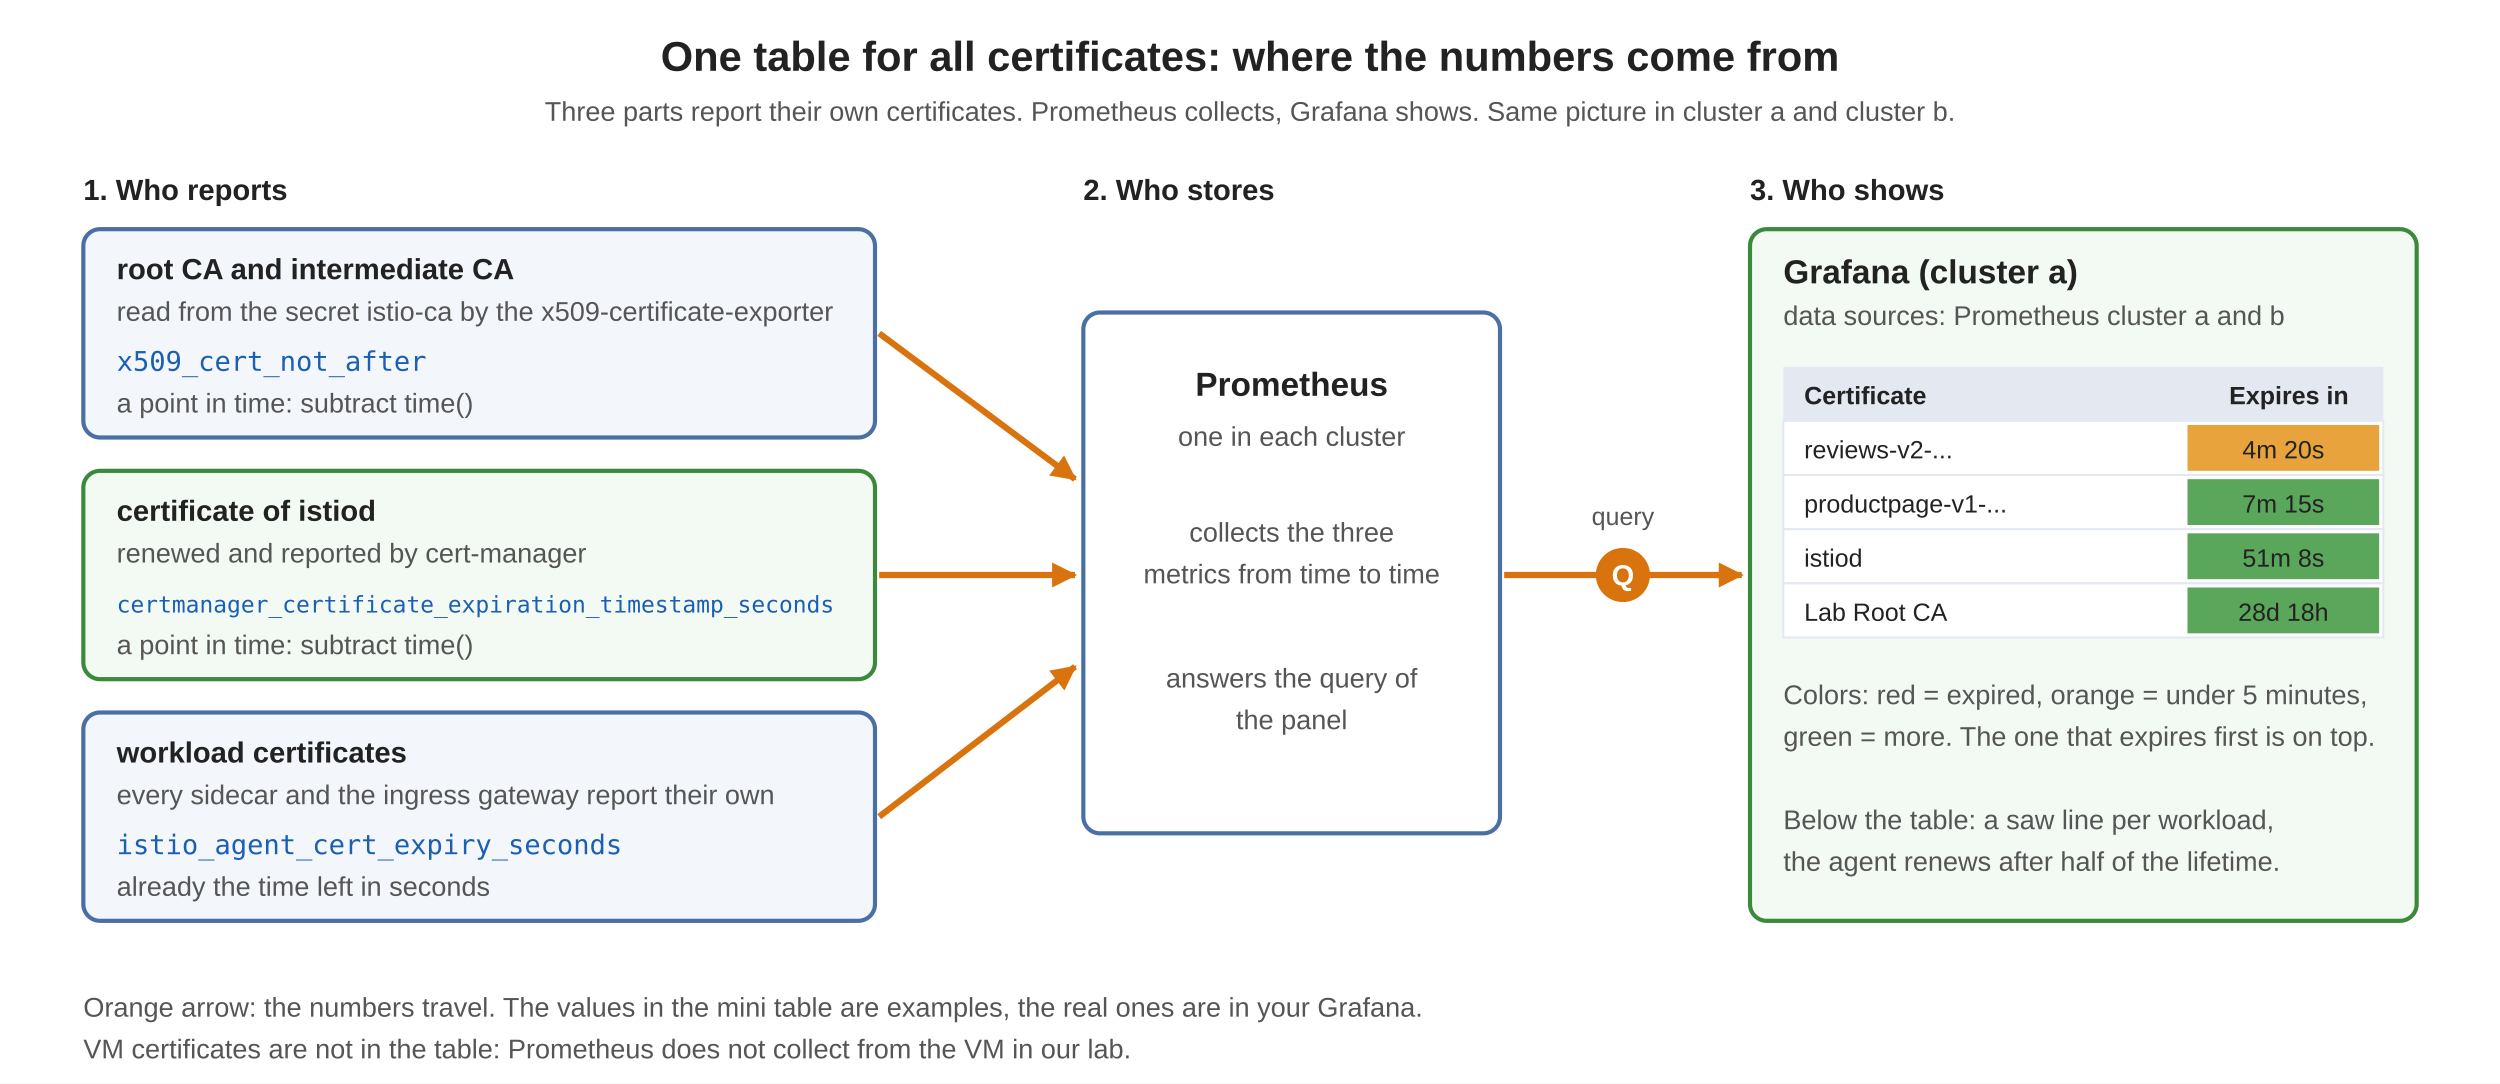
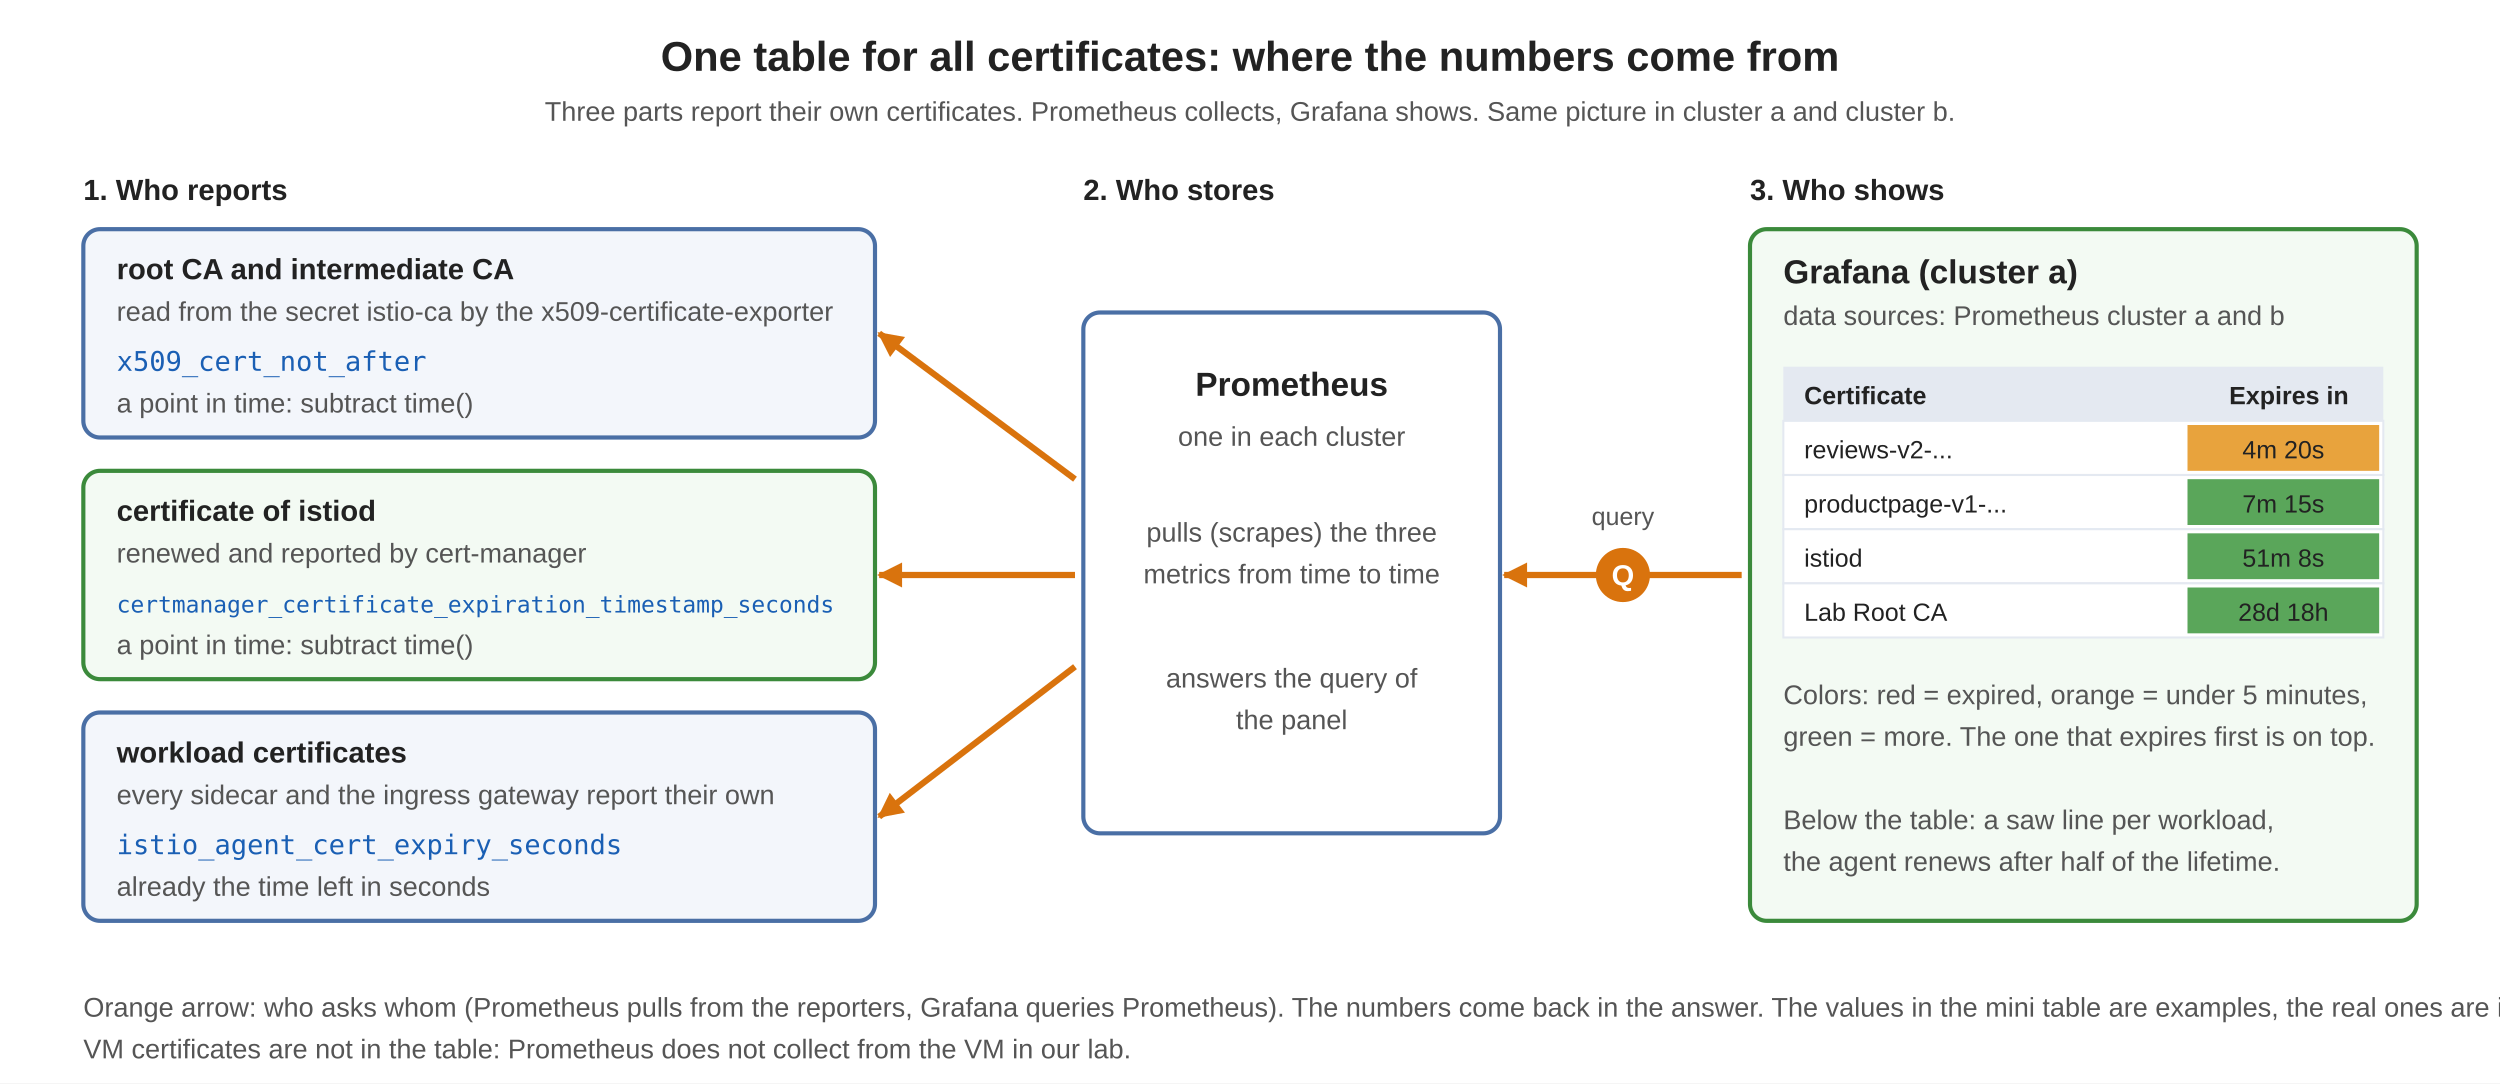
<svg xmlns="http://www.w3.org/2000/svg" viewBox="0 0 1200 520" width="1200" height="520" font-family="Segoe UI, Arial, sans-serif" font-size="14">
  <defs>
    <marker id="arr" markerUnits="userSpaceOnUse" markerWidth="12" markerHeight="12" refX="11" refY="6" orient="auto">
      <path d="M0,0 L12,6 L0,12 z" fill="#d9730d" />
    </marker>
  </defs>
  <rect width="1200" height="520" fill="#ffffff" />
  <text x="600" y="34" text-anchor="middle" font-size="20" font-weight="bold" fill="#222">One table for all certificates: where the numbers come from</text>
  <text x="600" y="58" text-anchor="middle" fill="#555" font-size="13">Three parts report their own certificates. Prometheus collects, Grafana shows. Same picture in cluster a and cluster b.</text>
  <text x="40" y="96" font-weight="bold" fill="#222">1. Who reports</text>
  <text x="520" y="96" font-weight="bold" fill="#222">2. Who stores</text>
  <text x="840" y="96" font-weight="bold" fill="#222">3. Who shows</text>
  <rect x="40" y="110" width="380" height="100" rx="8" fill="#f3f6fb" stroke="#4a6fa5" stroke-width="2" />
  <text x="56" y="134" font-weight="bold" fill="#222">root CA and intermediate CA</text>
  <text x="56" y="154" fill="#555" font-size="13">read from the secret istio-ca by the x509-certificate-exporter</text>
  <text x="56" y="178" fill="#1a5fb4" font-size="13" font-family="Consolas, monospace">x509_cert_not_after</text>
  <text x="56" y="198" fill="#555" font-size="13">a point in time: subtract time()</text>
  <rect x="40" y="226" width="380" height="100" rx="8" fill="#f3faf3" stroke="#3b8a3b" stroke-width="2" />
  <text x="56" y="250" font-weight="bold" fill="#222">certificate of istiod</text>
  <text x="56" y="270" fill="#555" font-size="13">renewed and reported by cert-manager</text>
  <text x="56" y="294" fill="#1a5fb4" font-size="11" font-family="Consolas, monospace">certmanager_certificate_expiration_timestamp_seconds</text>
  <text x="56" y="314" fill="#555" font-size="13">a point in time: subtract time()</text>
  <rect x="40" y="342" width="380" height="100" rx="8" fill="#f3f6fb" stroke="#4a6fa5" stroke-width="2" />
  <text x="56" y="366" font-weight="bold" fill="#222">workload certificates</text>
  <text x="56" y="386" fill="#555" font-size="13">every sidecar and the ingress gateway report their own</text>
  <text x="56" y="410" fill="#1a5fb4" font-size="13" font-family="Consolas, monospace">istio_agent_cert_expiry_seconds</text>
  <text x="56" y="430" fill="#555" font-size="13">already the time left in seconds</text>
  <rect x="520" y="150" width="200" height="250" rx="8" fill="#ffffff" stroke="#4a6fa5" stroke-width="2" />
  <text x="620" y="190" text-anchor="middle" font-weight="bold" fill="#222" font-size="16">Prometheus</text>
  <text x="620" y="214" text-anchor="middle" fill="#555" font-size="13">one in each cluster</text>
-   <text x="620" y="260" text-anchor="middle" fill="#555" font-size="13">collects the three</text>
+   <text x="620" y="260" text-anchor="middle" fill="#555" font-size="13">pulls (scrapes) the three</text>
  <text x="620" y="280" text-anchor="middle" fill="#555" font-size="13">metrics from time to time</text>
  <text x="620" y="330" text-anchor="middle" fill="#555" font-size="13">answers the query of</text>
  <text x="620" y="350" text-anchor="middle" fill="#555" font-size="13">the panel</text>
-   <line x1="422" y1="160" x2="516" y2="230" stroke="#d9730d" stroke-width="3" marker-end="url(#arr)" />
-   <line x1="422" y1="276" x2="516" y2="276" stroke="#d9730d" stroke-width="3" marker-end="url(#arr)" />
-   <line x1="422" y1="392" x2="516" y2="320" stroke="#d9730d" stroke-width="3" marker-end="url(#arr)" />
+   <line x1="516" y1="230" x2="422" y2="160" stroke="#d9730d" stroke-width="3" marker-end="url(#arr)" />
+   <line x1="516" y1="276" x2="422" y2="276" stroke="#d9730d" stroke-width="3" marker-end="url(#arr)" />
+   <line x1="516" y1="320" x2="422" y2="392" stroke="#d9730d" stroke-width="3" marker-end="url(#arr)" />
  <rect x="840" y="110" width="320" height="332" rx="8" fill="#f3faf3" stroke="#3b8a3b" stroke-width="2" />
  <text x="856" y="136" font-weight="bold" fill="#222" font-size="16">Grafana (cluster a)</text>
  <text x="856" y="156" fill="#555" font-size="13">data sources: Prometheus cluster a and b</text>
  <rect x="856" y="176" width="288" height="26" fill="#e4e9f1" />
  <text x="866" y="194" font-weight="bold" fill="#222" font-size="12">Certificate</text>
  <text x="1070" y="194" font-weight="bold" fill="#222" font-size="12">Expires in</text>
  <rect x="856" y="202" width="288" height="26" fill="#ffffff" stroke="#e4e9f1" />
  <text x="866" y="220" fill="#222" font-size="12">reviews-v2-...</text>
  <rect x="1050" y="204" width="92" height="22" fill="#e8a33d" />
  <text x="1096" y="220" text-anchor="middle" fill="#222" font-size="12">4m 20s</text>
  <rect x="856" y="228" width="288" height="26" fill="#ffffff" stroke="#e4e9f1" />
  <text x="866" y="246" fill="#222" font-size="12">productpage-v1-...</text>
  <rect x="1050" y="230" width="92" height="22" fill="#5aa65a" />
  <text x="1096" y="246" text-anchor="middle" fill="#222" font-size="12">7m 15s</text>
  <rect x="856" y="254" width="288" height="26" fill="#ffffff" stroke="#e4e9f1" />
  <text x="866" y="272" fill="#222" font-size="12">istiod</text>
  <rect x="1050" y="256" width="92" height="22" fill="#5aa65a" />
  <text x="1096" y="272" text-anchor="middle" fill="#222" font-size="12">51m 8s</text>
  <rect x="856" y="280" width="288" height="26" fill="#ffffff" stroke="#e4e9f1" />
  <text x="866" y="298" fill="#222" font-size="12">Lab Root CA</text>
  <rect x="1050" y="282" width="92" height="22" fill="#5aa65a" />
  <text x="1096" y="298" text-anchor="middle" fill="#222" font-size="12">28d 18h</text>
  <text x="856" y="338" fill="#555" font-size="13">Colors: red = expired, orange = under 5 minutes,</text>
  <text x="856" y="358" fill="#555" font-size="13">green = more. The one that expires first is on top.</text>
  <text x="856" y="398" fill="#555" font-size="13">Below the table: a saw line per workload,</text>
  <text x="856" y="418" fill="#555" font-size="13">the agent renews after half of the lifetime.</text>
-   <line x1="722" y1="276" x2="836" y2="276" stroke="#d9730d" stroke-width="3" marker-end="url(#arr)" />
+   <line x1="836" y1="276" x2="722" y2="276" stroke="#d9730d" stroke-width="3" marker-end="url(#arr)" />
  <circle cx="779" cy="276" r="13" fill="#d9730d" />
  <text x="779" y="281" text-anchor="middle" fill="#fff" font-weight="bold">Q</text>
  <text x="779" y="252" text-anchor="middle" fill="#555" font-size="12">query</text>
-   <text x="40" y="488" fill="#555" font-size="13">Orange arrow: the numbers travel. The values in the mini table are examples, the real ones are in your Grafana.</text>
+   <text x="40" y="488" fill="#555" font-size="13">Orange arrow: who asks whom (Prometheus pulls from the reporters, Grafana queries Prometheus). The numbers come back in the answer. The values in the mini table are examples, the real ones are in your Grafana.</text>
  <text x="40" y="508" fill="#555" font-size="13">VM certificates are not in the table: Prometheus does not collect from the VM in our lab.</text>
</svg>
